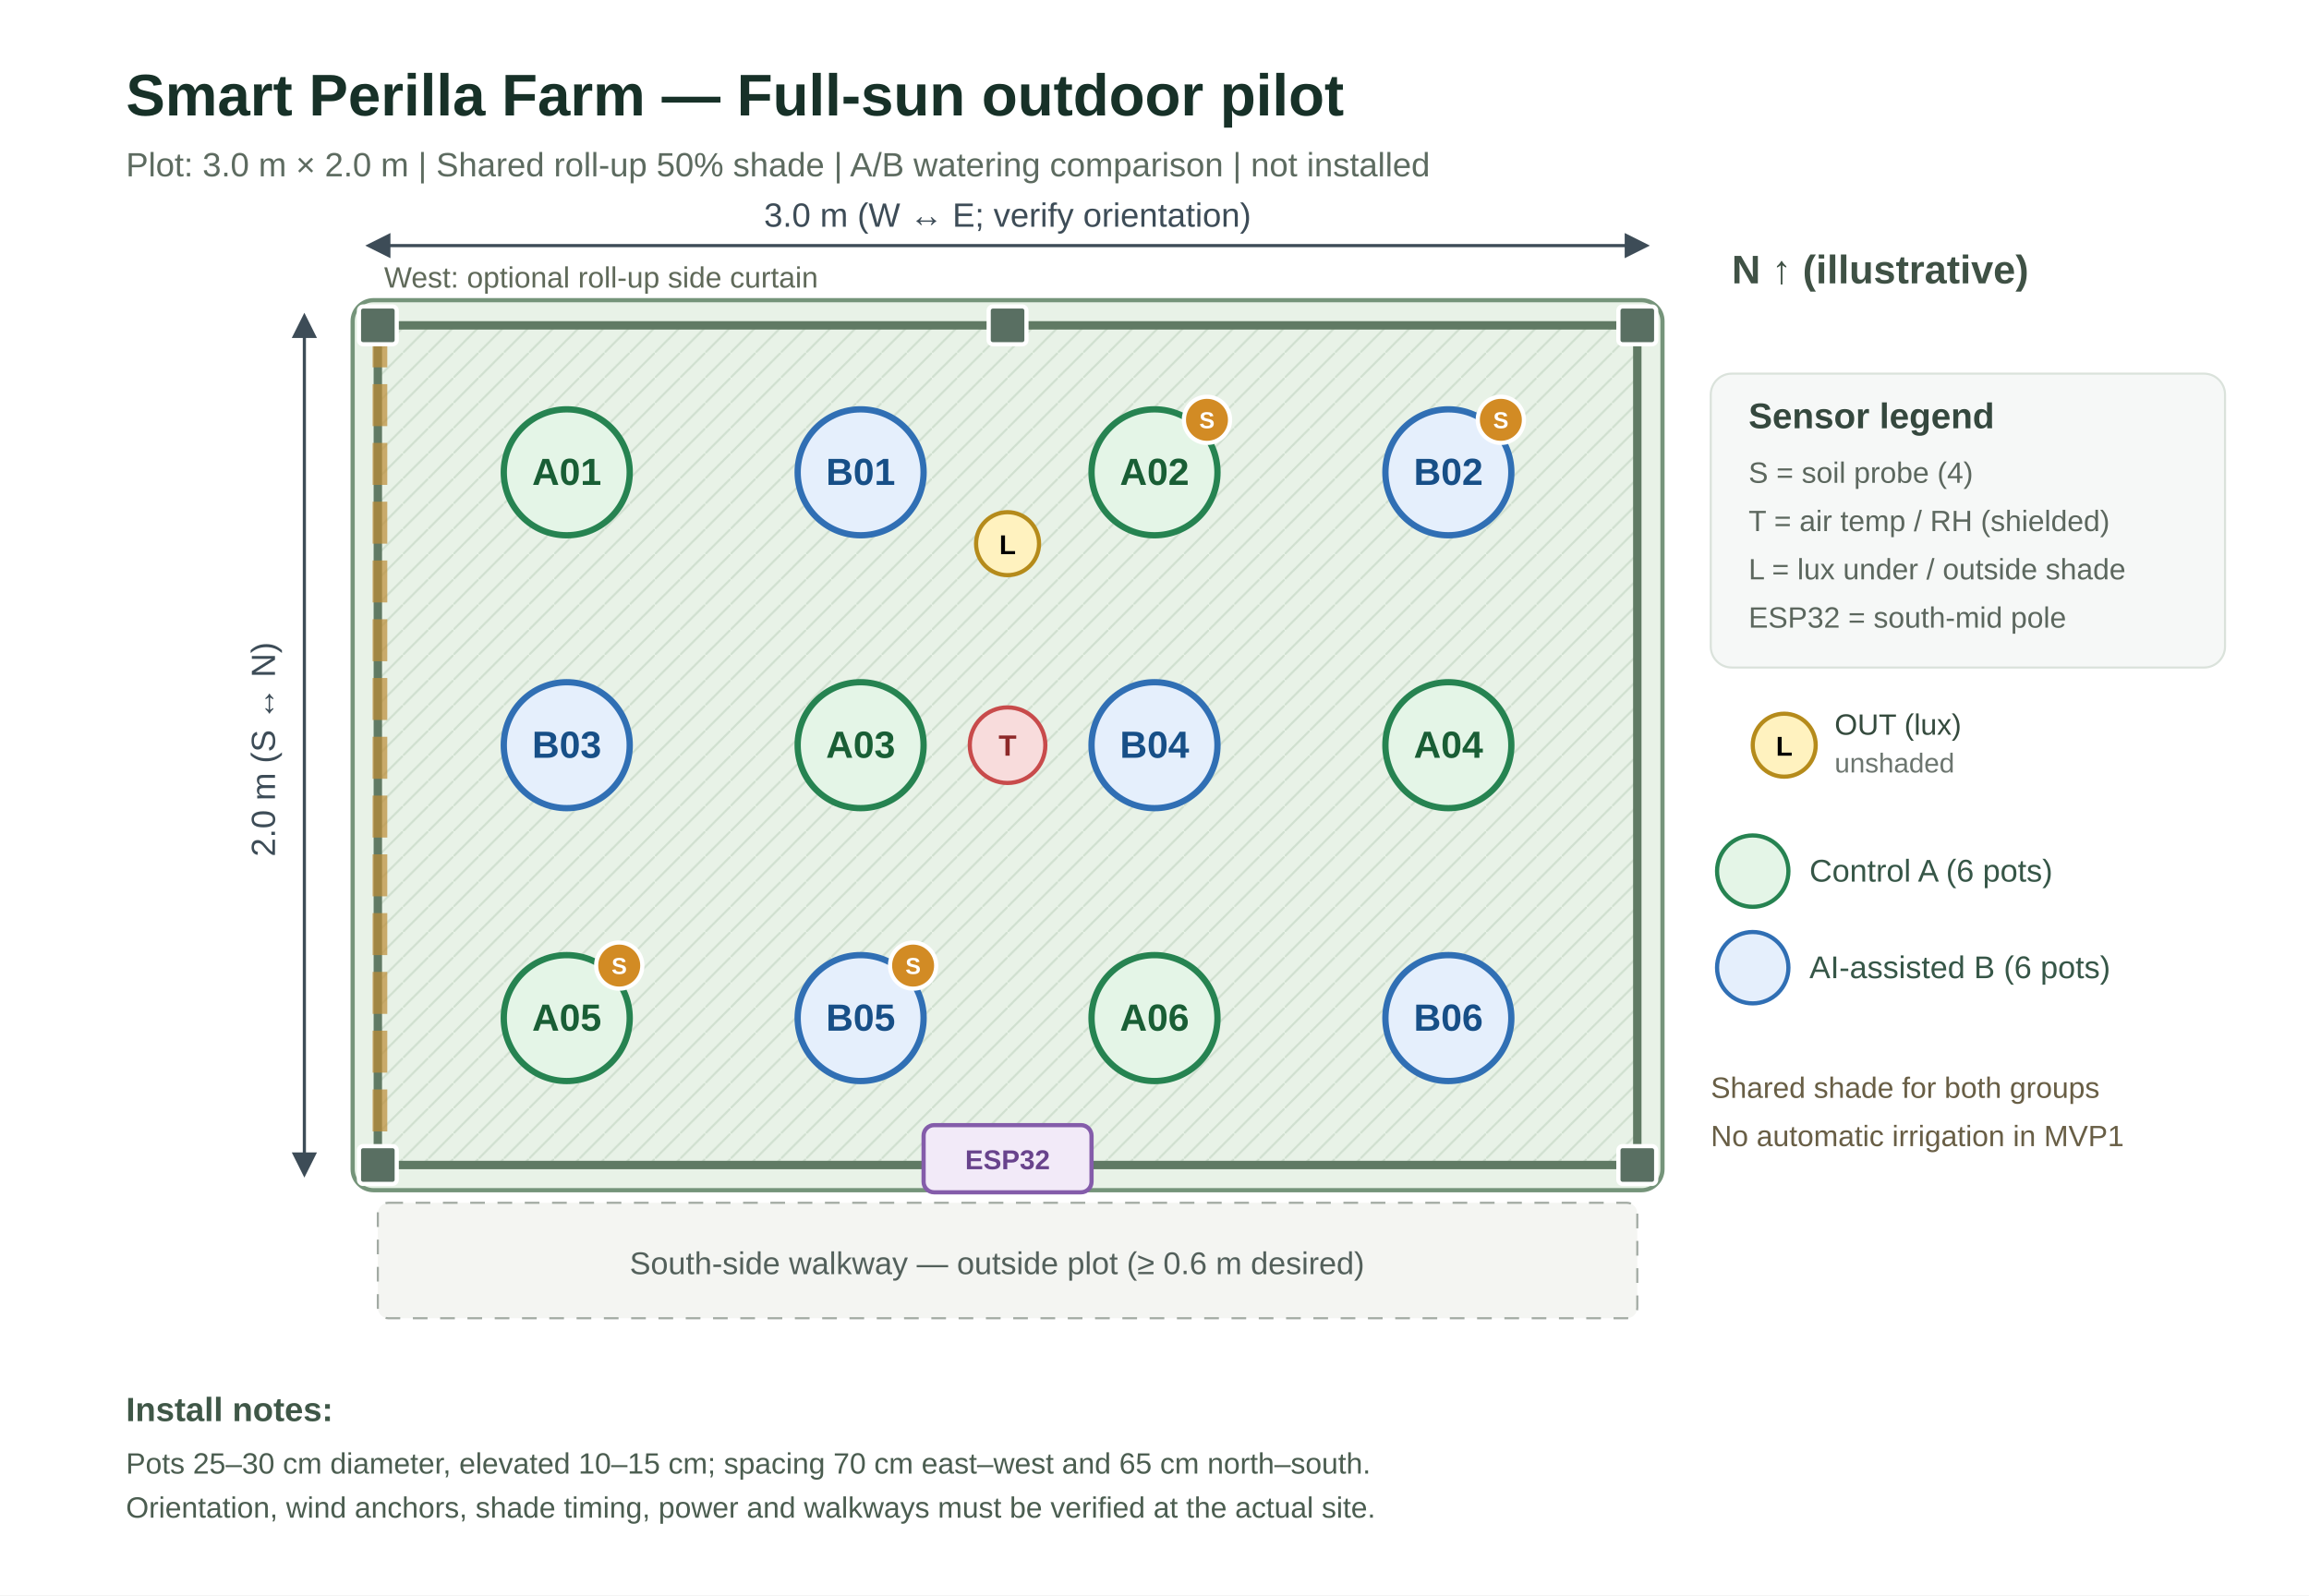
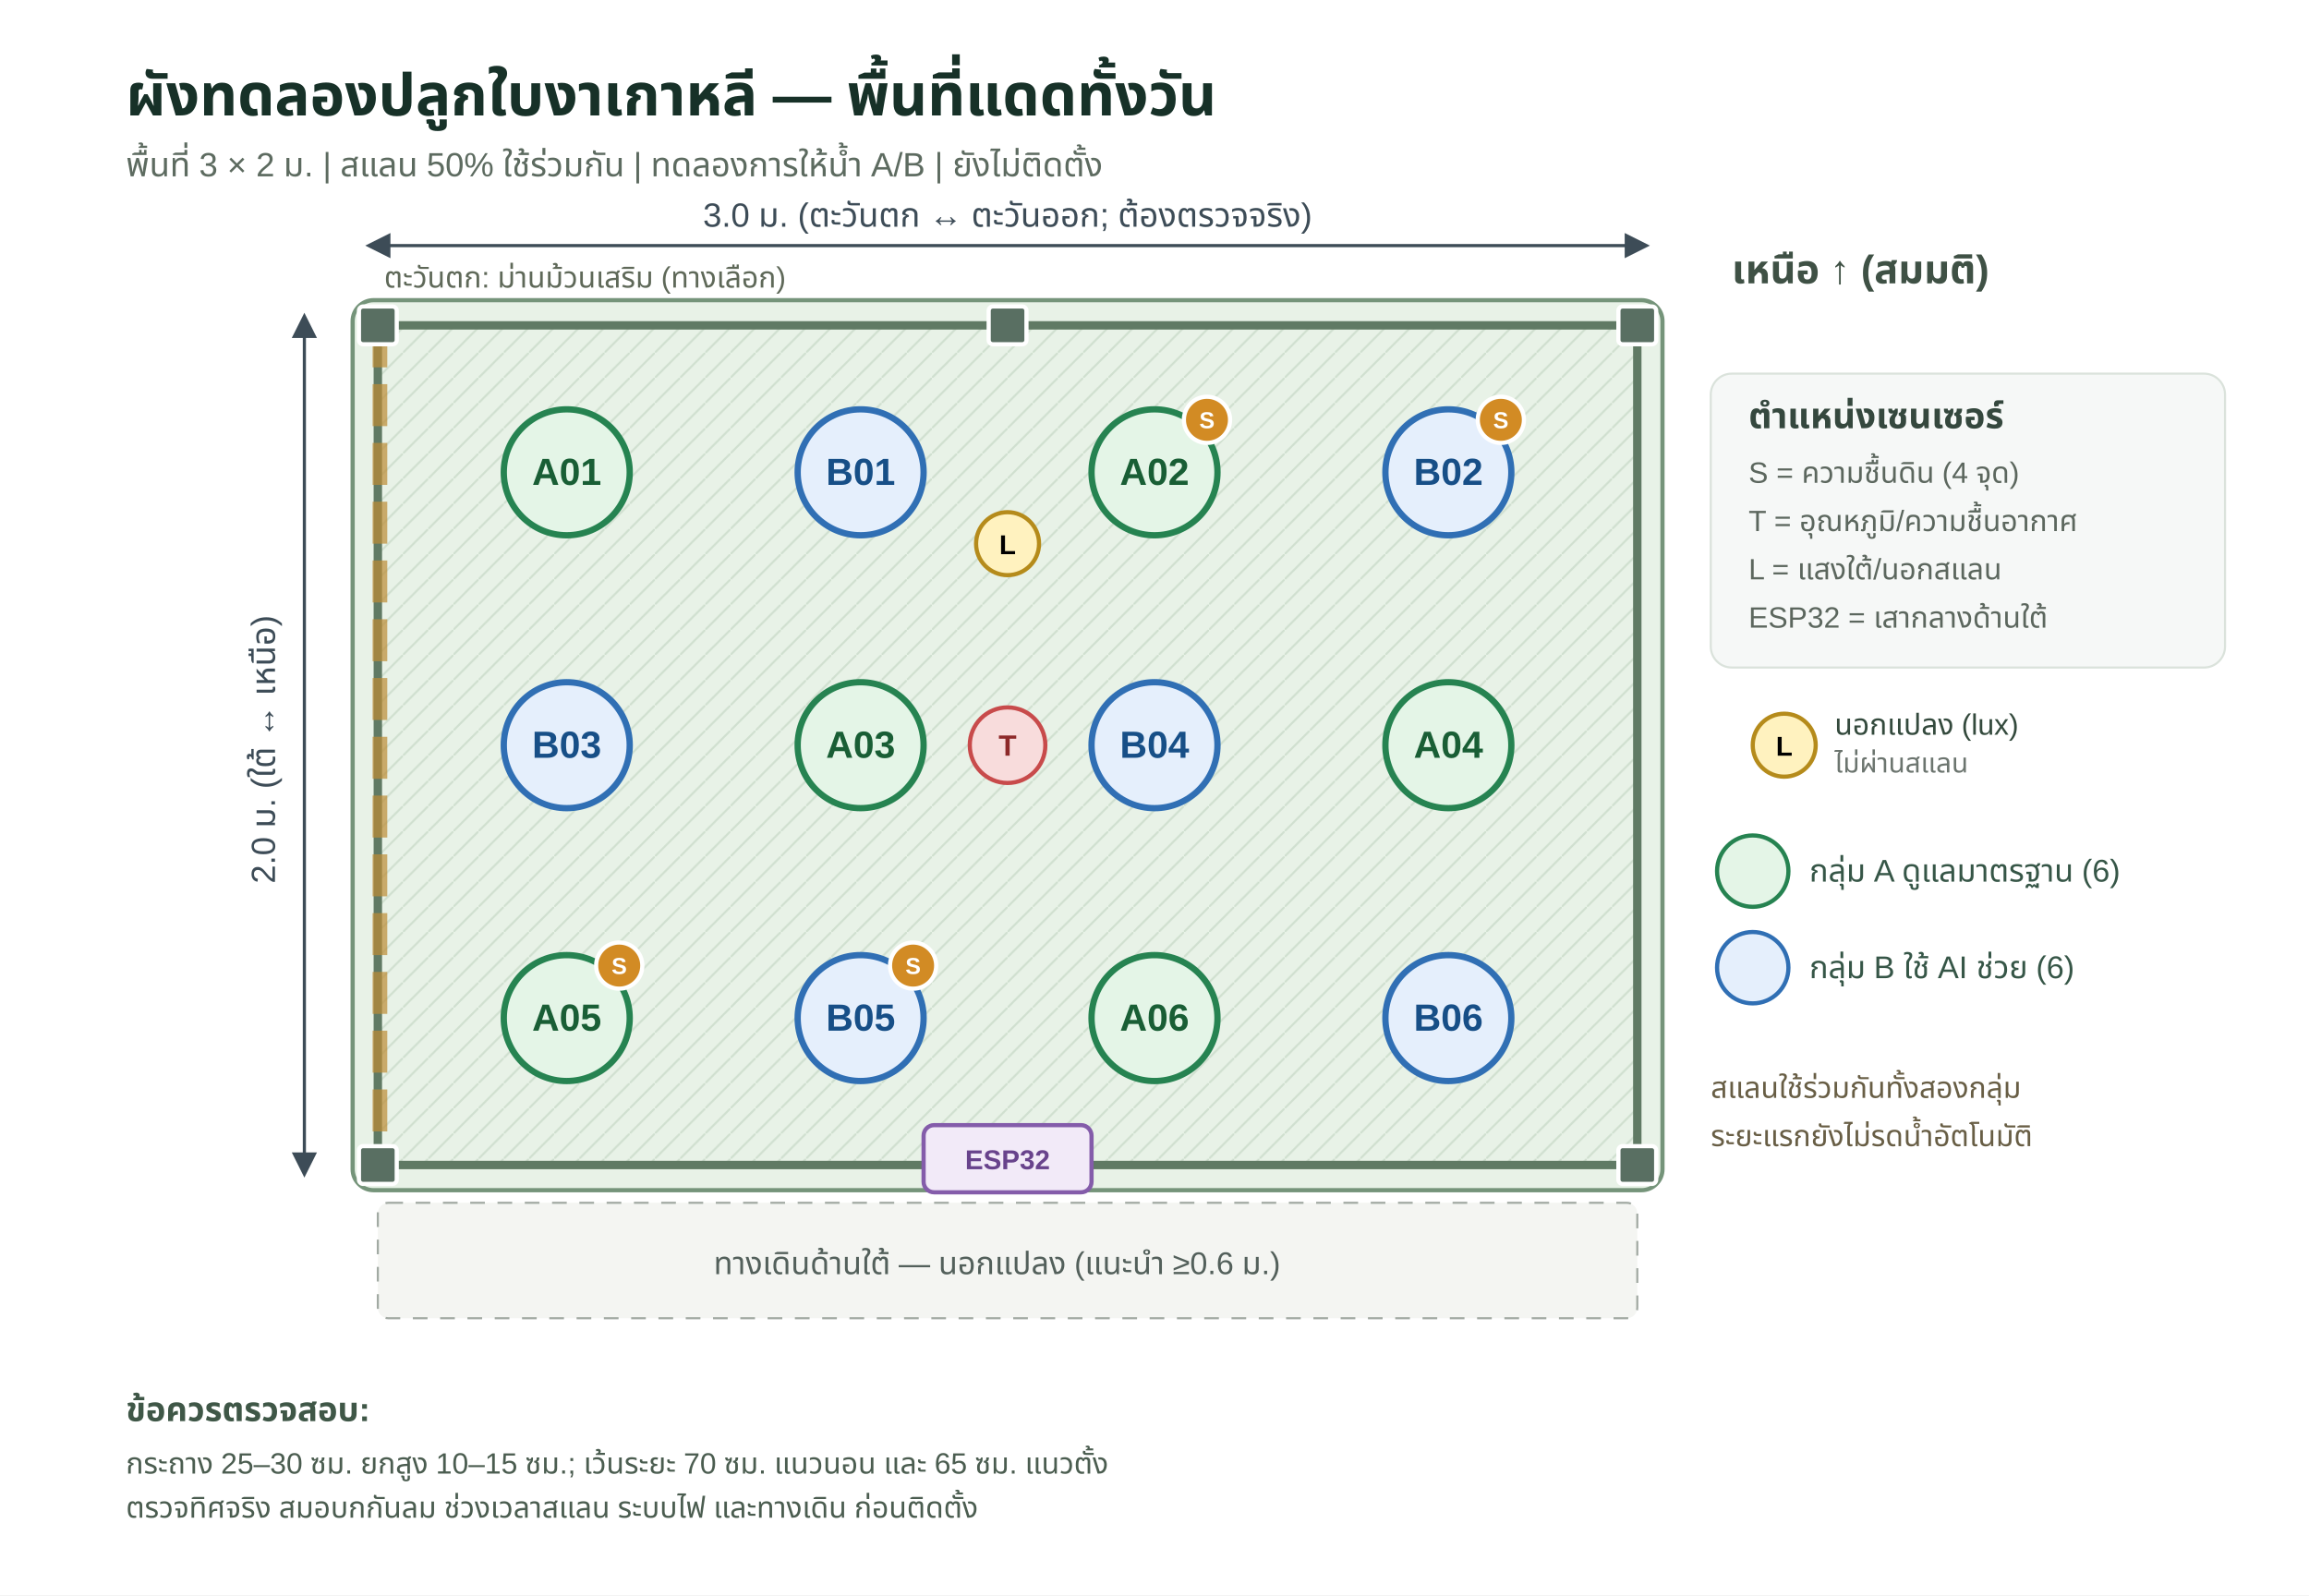
- <svg xmlns="http://www.w3.org/2000/svg" width="1100" height="760" viewBox="0 0 1100 760" role="img" aria-label="3 by 2 metre plot of twelve perilla pots, six control A and six AI assisted B, with shade structure and sensor positions">
+ <svg xmlns="http://www.w3.org/2000/svg" width="1100" height="760" viewBox="0 0 1100 760" role="img" aria-label="ผังปลูกใบงาเกาหลี 12 กระถาง พื้นที่สามคูณสองเมตร แสดงโครงสแลน กลุ่มทดลองและตำแหน่งเซนเซอร์">
  <defs>
    <marker id="arrow" markerWidth="8" markerHeight="8" refX="4" refY="4" orient="auto-start-reverse">
      <path d="M0 0 L8 4 L0 8 z" fill="#3d4c57" />
    </marker>
    <pattern id="shade" width="12" height="12" patternUnits="userSpaceOnUse">
      <path d="M0 12 L12 0" stroke="#b8cdb8" stroke-width="1" opacity="0.55" />
    </pattern>
  </defs>
  <rect width="1100" height="760" fill="#fff" />
-   <text x="60" y="55" font-family="Arial,sans-serif" font-size="28" font-weight="bold" fill="#173128">Smart Perilla Farm — Full-sun outdoor pilot</text>
-   <text x="60" y="84" font-family="Arial,sans-serif" font-size="16" fill="#5d6b60">Plot: 3.0 m × 2.0 m  |  Shared roll-up 50% shade  |  A/B watering comparison  |  not installed</text>
-   <text x="825" y="135" font-family="Arial,sans-serif" font-size="19" font-weight="bold" fill="#3f5145">N ↑ (illustrative)</text>
+   <text x="60" y="55" font-family="Tahoma, Noto Sans Thai, Arial, sans-serif" font-size="28" font-weight="bold" fill="#173128">ผังทดลองปลูกใบงาเกาหลี — พื้นที่แดดทั้งวัน</text>
+   <text x="60" y="84" font-family="Tahoma, Noto Sans Thai, Arial, sans-serif" font-size="16" fill="#5d6b60">พื้นที่ 3 × 2 ม. | สแลน 50% ใช้ร่วมกัน | ทดลองการให้น้ำ A/B | ยังไม่ติดตั้ง</text>
+   <text x="825" y="135" font-family="Tahoma, Noto Sans Thai, Arial, sans-serif" font-size="19" font-weight="bold" fill="#3f5145">เหนือ ↑ (สมมติ)</text>
  <rect x="168" y="143" width="624" height="424" rx="10" fill="#e8f2e7" stroke="#75947a" stroke-width="2" />
  <rect x="180" y="155" width="600" height="400" fill="url(#shade)" opacity="0.9" stroke="#516d55" stroke-width="4" />
  <rect x="180" y="573" width="600" height="55" rx="5" fill="#f4f5f2" stroke="#a2aaa3" stroke-dasharray="7 6" />
-   <text x="475" y="607" font-family="Arial" font-size="15" text-anchor="middle" fill="#53605b">South-side walkway — outside plot (≥ 0.6 m desired)</text>
+   <text x="475" y="607" font-family="Tahoma, Noto Sans Thai, Arial, sans-serif" font-size="15" text-anchor="middle" fill="#53605b">ทางเดินด้านใต้ — นอกแปลง (แนะนำ ≥0.6 ม.)</text>
  <line x1="180" y1="117" x2="780" y2="117" stroke="#3d4c57" stroke-width="1.5" marker-start="url(#arrow)" marker-end="url(#arrow)" />
-   <text x="480" y="108" text-anchor="middle" font-family="Arial" font-size="16" fill="#3d4c57">3.0 m (W ↔ E; verify orientation)</text>
+   <text x="480" y="108" text-anchor="middle" font-family="Tahoma, Noto Sans Thai, Arial, sans-serif" font-size="16" fill="#3d4c57">3.0 ม. (ตะวันตก ↔ ตะวันออก; ต้องตรวจจริง)</text>
  <line x1="145" y1="155" x2="145" y2="555" stroke="#3d4c57" stroke-width="1.5" marker-start="url(#arrow)" marker-end="url(#arrow)" />
-   <text x="131" y="357" text-anchor="middle" transform="rotate(-90 131 357)" font-family="Arial" font-size="16" fill="#3d4c57">2.0 m (S ↔ N)</text>
-   <text x="183" y="137" font-family="Arial" font-size="14" fill="#5f6959">West: optional roll-up side curtain</text>
+   <text x="131" y="357" text-anchor="middle" transform="rotate(-90 131 357)" font-family="Tahoma, Noto Sans Thai, Arial, sans-serif" font-size="16" fill="#3d4c57">2.0 ม. (ใต้ ↔ เหนือ)</text>
+   <text x="183" y="137" font-family="Tahoma, Noto Sans Thai, Arial, sans-serif" font-size="14" fill="#5f6959">ตะวันตก: ม่านม้วนเสริม (ทางเลือก)</text>
  <line x1="181" y1="155" x2="181" y2="555" stroke="#bc8c35" stroke-width="7" stroke-dasharray="20 8" opacity="0.7" />
  <rect x="171" y="546" width="18" height="18" rx="2" fill="#596f62" stroke="#fff" stroke-width="2" />
  <rect x="171" y="146" width="18" height="18" rx="2" fill="#596f62" stroke="#fff" stroke-width="2" />
  <rect x="471" y="546" width="18" height="18" rx="2" fill="#596f62" stroke="#fff" stroke-width="2" />
  <rect x="471" y="146" width="18" height="18" rx="2" fill="#596f62" stroke="#fff" stroke-width="2" />
  <rect x="771" y="546" width="18" height="18" rx="2" fill="#596f62" stroke="#fff" stroke-width="2" />
  <rect x="771" y="146" width="18" height="18" rx="2" fill="#596f62" stroke="#fff" stroke-width="2" />
  <circle cx="270" cy="225" r="30" fill="#e4f5e7" stroke="#268351" stroke-width="3" />
-   <text x="270" y="231" text-anchor="middle" font-family="Arial,sans-serif" font-size="18" font-weight="bold" fill="#195e35">A01</text>
+   <text x="270" y="231" text-anchor="middle" font-family="Tahoma, Noto Sans Thai, Arial, sans-serif" font-size="18" font-weight="bold" fill="#195e35">A01</text>
  <circle cx="410" cy="225" r="30" fill="#e5effc" stroke="#306fb4" stroke-width="3" />
-   <text x="410" y="231" text-anchor="middle" font-family="Arial,sans-serif" font-size="18" font-weight="bold" fill="#174f87">B01</text>
+   <text x="410" y="231" text-anchor="middle" font-family="Tahoma, Noto Sans Thai, Arial, sans-serif" font-size="18" font-weight="bold" fill="#174f87">B01</text>
  <circle cx="550" cy="225" r="30" fill="#e4f5e7" stroke="#268351" stroke-width="3" />
-   <text x="550" y="231" text-anchor="middle" font-family="Arial,sans-serif" font-size="18" font-weight="bold" fill="#195e35">A02</text>
+   <text x="550" y="231" text-anchor="middle" font-family="Tahoma, Noto Sans Thai, Arial, sans-serif" font-size="18" font-weight="bold" fill="#195e35">A02</text>
  <circle cx="575" cy="200" r="11" fill="#d28b24" stroke="#fff" stroke-width="2" />
-   <text x="575" y="204" text-anchor="middle" font-family="Arial" font-size="11" font-weight="bold" fill="#fff">S</text>
+   <text x="575" y="204" text-anchor="middle" font-family="Tahoma, Noto Sans Thai, Arial, sans-serif" font-size="11" font-weight="bold" fill="#fff">S</text>
  <circle cx="690" cy="225" r="30" fill="#e5effc" stroke="#306fb4" stroke-width="3" />
-   <text x="690" y="231" text-anchor="middle" font-family="Arial,sans-serif" font-size="18" font-weight="bold" fill="#174f87">B02</text>
+   <text x="690" y="231" text-anchor="middle" font-family="Tahoma, Noto Sans Thai, Arial, sans-serif" font-size="18" font-weight="bold" fill="#174f87">B02</text>
  <circle cx="715" cy="200" r="11" fill="#d28b24" stroke="#fff" stroke-width="2" />
-   <text x="715" y="204" text-anchor="middle" font-family="Arial" font-size="11" font-weight="bold" fill="#fff">S</text>
+   <text x="715" y="204" text-anchor="middle" font-family="Tahoma, Noto Sans Thai, Arial, sans-serif" font-size="11" font-weight="bold" fill="#fff">S</text>
  <circle cx="270" cy="355" r="30" fill="#e5effc" stroke="#306fb4" stroke-width="3" />
-   <text x="270" y="361" text-anchor="middle" font-family="Arial,sans-serif" font-size="18" font-weight="bold" fill="#174f87">B03</text>
+   <text x="270" y="361" text-anchor="middle" font-family="Tahoma, Noto Sans Thai, Arial, sans-serif" font-size="18" font-weight="bold" fill="#174f87">B03</text>
  <circle cx="410" cy="355" r="30" fill="#e4f5e7" stroke="#268351" stroke-width="3" />
-   <text x="410" y="361" text-anchor="middle" font-family="Arial,sans-serif" font-size="18" font-weight="bold" fill="#195e35">A03</text>
+   <text x="410" y="361" text-anchor="middle" font-family="Tahoma, Noto Sans Thai, Arial, sans-serif" font-size="18" font-weight="bold" fill="#195e35">A03</text>
  <circle cx="550" cy="355" r="30" fill="#e5effc" stroke="#306fb4" stroke-width="3" />
-   <text x="550" y="361" text-anchor="middle" font-family="Arial,sans-serif" font-size="18" font-weight="bold" fill="#174f87">B04</text>
+   <text x="550" y="361" text-anchor="middle" font-family="Tahoma, Noto Sans Thai, Arial, sans-serif" font-size="18" font-weight="bold" fill="#174f87">B04</text>
  <circle cx="690" cy="355" r="30" fill="#e4f5e7" stroke="#268351" stroke-width="3" />
-   <text x="690" y="361" text-anchor="middle" font-family="Arial,sans-serif" font-size="18" font-weight="bold" fill="#195e35">A04</text>
+   <text x="690" y="361" text-anchor="middle" font-family="Tahoma, Noto Sans Thai, Arial, sans-serif" font-size="18" font-weight="bold" fill="#195e35">A04</text>
  <circle cx="270" cy="485" r="30" fill="#e4f5e7" stroke="#268351" stroke-width="3" />
-   <text x="270" y="491" text-anchor="middle" font-family="Arial,sans-serif" font-size="18" font-weight="bold" fill="#195e35">A05</text>
+   <text x="270" y="491" text-anchor="middle" font-family="Tahoma, Noto Sans Thai, Arial, sans-serif" font-size="18" font-weight="bold" fill="#195e35">A05</text>
  <circle cx="295" cy="460" r="11" fill="#d28b24" stroke="#fff" stroke-width="2" />
-   <text x="295" y="464" text-anchor="middle" font-family="Arial" font-size="11" font-weight="bold" fill="#fff">S</text>
+   <text x="295" y="464" text-anchor="middle" font-family="Tahoma, Noto Sans Thai, Arial, sans-serif" font-size="11" font-weight="bold" fill="#fff">S</text>
  <circle cx="410" cy="485" r="30" fill="#e5effc" stroke="#306fb4" stroke-width="3" />
-   <text x="410" y="491" text-anchor="middle" font-family="Arial,sans-serif" font-size="18" font-weight="bold" fill="#174f87">B05</text>
+   <text x="410" y="491" text-anchor="middle" font-family="Tahoma, Noto Sans Thai, Arial, sans-serif" font-size="18" font-weight="bold" fill="#174f87">B05</text>
  <circle cx="435" cy="460" r="11" fill="#d28b24" stroke="#fff" stroke-width="2" />
-   <text x="435" y="464" text-anchor="middle" font-family="Arial" font-size="11" font-weight="bold" fill="#fff">S</text>
+   <text x="435" y="464" text-anchor="middle" font-family="Tahoma, Noto Sans Thai, Arial, sans-serif" font-size="11" font-weight="bold" fill="#fff">S</text>
  <circle cx="550" cy="485" r="30" fill="#e4f5e7" stroke="#268351" stroke-width="3" />
-   <text x="550" y="491" text-anchor="middle" font-family="Arial,sans-serif" font-size="18" font-weight="bold" fill="#195e35">A06</text>
+   <text x="550" y="491" text-anchor="middle" font-family="Tahoma, Noto Sans Thai, Arial, sans-serif" font-size="18" font-weight="bold" fill="#195e35">A06</text>
  <circle cx="690" cy="485" r="30" fill="#e5effc" stroke="#306fb4" stroke-width="3" />
-   <text x="690" y="491" text-anchor="middle" font-family="Arial,sans-serif" font-size="18" font-weight="bold" fill="#174f87">B06</text>
+   <text x="690" y="491" text-anchor="middle" font-family="Tahoma, Noto Sans Thai, Arial, sans-serif" font-size="18" font-weight="bold" fill="#174f87">B06</text>
  <circle cx="480" cy="355" r="18" fill="#f8dcdc" stroke="#c84b4b" stroke-width="2" />
-   <text x="480" y="360" font-family="Arial" font-size="14" text-anchor="middle" font-weight="bold" fill="#8d2929">T</text>
+   <text x="480" y="360" font-family="Tahoma, Noto Sans Thai, Arial, sans-serif" font-size="14" text-anchor="middle" font-weight="bold" fill="#8d2929">T</text>
  <circle cx="480" cy="259" r="15" fill="#fff2bf" stroke="#b58b1b" stroke-width="2" />
-   <text x="480" y="264" font-family="Arial" font-size="13" font-weight="bold" text-anchor="middle">L</text>
+   <text x="480" y="264" font-family="Tahoma, Noto Sans Thai, Arial, sans-serif" font-size="13" font-weight="bold" text-anchor="middle">L</text>
  <circle cx="850" cy="355" r="15" fill="#fff2bf" stroke="#b58b1b" stroke-width="2" />
-   <text x="850" y="360" font-family="Arial" font-size="13" font-weight="bold" text-anchor="middle">L</text>
-   <text x="874" y="350" font-family="Arial" font-size="14" fill="#344a3d">OUT (lux)</text>
-   <text x="874" y="368" font-family="Arial" font-size="13" fill="#6c756f">unshaded</text>
+   <text x="850" y="360" font-family="Tahoma, Noto Sans Thai, Arial, sans-serif" font-size="13" font-weight="bold" text-anchor="middle">L</text>
+   <text x="874" y="350" font-family="Tahoma, Noto Sans Thai, Arial, sans-serif" font-size="14" fill="#344a3d">นอกแปลง (lux)</text>
+   <text x="874" y="368" font-family="Tahoma, Noto Sans Thai, Arial, sans-serif" font-size="13" fill="#6c756f">ไม่ผ่านสแลน</text>
  <rect x="440" y="536" width="80" height="32" rx="5" fill="#f2eaf8" stroke="#845caa" stroke-width="2" />
-   <text x="480" y="557" text-anchor="middle" font-family="Arial" font-size="13" font-weight="bold" fill="#68438c">ESP32</text>
+   <text x="480" y="557" text-anchor="middle" font-family="Tahoma, Noto Sans Thai, Arial, sans-serif" font-size="13" font-weight="bold" fill="#68438c">ESP32</text>
  <rect x="815" y="178" width="245" height="140" rx="10" fill="#f6f8f7" stroke="#dae2db" />
-   <text x="833" y="204" font-family="Arial" font-size="17" font-weight="bold" fill="#35483e">Sensor legend</text>
-   <text x="833" y="230" font-family="Arial" font-size="14" fill="#5c675e">S = soil probe (4)</text>
-   <text x="833" y="253" font-family="Arial" font-size="14" fill="#5c675e">T = air temp / RH (shielded)</text>
-   <text x="833" y="276" font-family="Arial" font-size="14" fill="#5c675e">L = lux under / outside shade</text>
-   <text x="833" y="299" font-family="Arial" font-size="14" fill="#5c675e">ESP32 = south-mid pole</text>
+   <text x="833" y="204" font-family="Tahoma, Noto Sans Thai, Arial, sans-serif" font-size="17" font-weight="bold" fill="#35483e">ตำแหน่งเซนเซอร์</text>
+   <text x="833" y="230" font-family="Tahoma, Noto Sans Thai, Arial, sans-serif" font-size="14" fill="#5c675e">S = ความชื้นดิน (4 จุด)</text>
+   <text x="833" y="253" font-family="Tahoma, Noto Sans Thai, Arial, sans-serif" font-size="14" fill="#5c675e">T = อุณหภูมิ/ความชื้นอากาศ</text>
+   <text x="833" y="276" font-family="Tahoma, Noto Sans Thai, Arial, sans-serif" font-size="14" fill="#5c675e">L = แสงใต้/นอกสแลน</text>
+   <text x="833" y="299" font-family="Tahoma, Noto Sans Thai, Arial, sans-serif" font-size="14" fill="#5c675e">ESP32 = เสากลางด้านใต้</text>
  <circle cx="835" cy="415" r="17" fill="#e4f5e7" stroke="#268351" stroke-width="2" />
-   <text x="862" y="420" font-family="Arial" font-size="15" fill="#365647">Control A (6 pots)</text>
+   <text x="862" y="420" font-family="Tahoma, Noto Sans Thai, Arial, sans-serif" font-size="15" fill="#365647">กลุ่ม A ดูแลมาตรฐาน (6)</text>
  <circle cx="835" cy="461" r="17" fill="#e5effc" stroke="#306fb4" stroke-width="2" />
-   <text x="862" y="466" font-family="Arial" font-size="15" fill="#365647">AI-assisted B (6 pots)</text>
-   <text x="815" y="523" font-family="Arial" font-size="14" fill="#685e45">Shared shade for both groups</text>
-   <text x="815" y="546" font-family="Arial" font-size="14" fill="#685e45">No automatic irrigation in MVP1</text>
-   <text x="60" y="677" font-family="Arial" font-size="16" font-weight="bold" fill="#3f5747">Install notes:</text>
-   <text x="60" y="702" font-family="Arial" font-size="14" fill="#4b5d50">Pots 25–30 cm diameter, elevated 10–15 cm; spacing 70 cm east–west and 65 cm north–south.</text>
-   <text x="60" y="723" font-family="Arial" font-size="14" fill="#4b5d50">Orientation, wind anchors, shade timing, power and walkways must be verified at the actual site.</text>
+   <text x="862" y="466" font-family="Tahoma, Noto Sans Thai, Arial, sans-serif" font-size="15" fill="#365647">กลุ่ม B ใช้ AI ช่วย (6)</text>
+   <text x="815" y="523" font-family="Tahoma, Noto Sans Thai, Arial, sans-serif" font-size="14" fill="#685e45">สแลนใช้ร่วมกันทั้งสองกลุ่ม</text>
+   <text x="815" y="546" font-family="Tahoma, Noto Sans Thai, Arial, sans-serif" font-size="14" fill="#685e45">ระยะแรกยังไม่รดน้ำอัตโนมัติ</text>
+   <text x="60" y="677" font-family="Tahoma, Noto Sans Thai, Arial, sans-serif" font-size="16" font-weight="bold" fill="#3f5747">ข้อควรตรวจสอบ:</text>
+   <text x="60" y="702" font-family="Tahoma, Noto Sans Thai, Arial, sans-serif" font-size="14" fill="#4b5d50">กระถาง 25–30 ซม. ยกสูง 10–15 ซม.; เว้นระยะ 70 ซม. แนวนอน และ 65 ซม. แนวตั้ง</text>
+   <text x="60" y="723" font-family="Tahoma, Noto Sans Thai, Arial, sans-serif" font-size="14" fill="#4b5d50">ตรวจทิศจริง สมอบกกันลม ช่วงเวลาสแลน ระบบไฟ และทางเดิน ก่อนติดตั้ง</text>
</svg>
